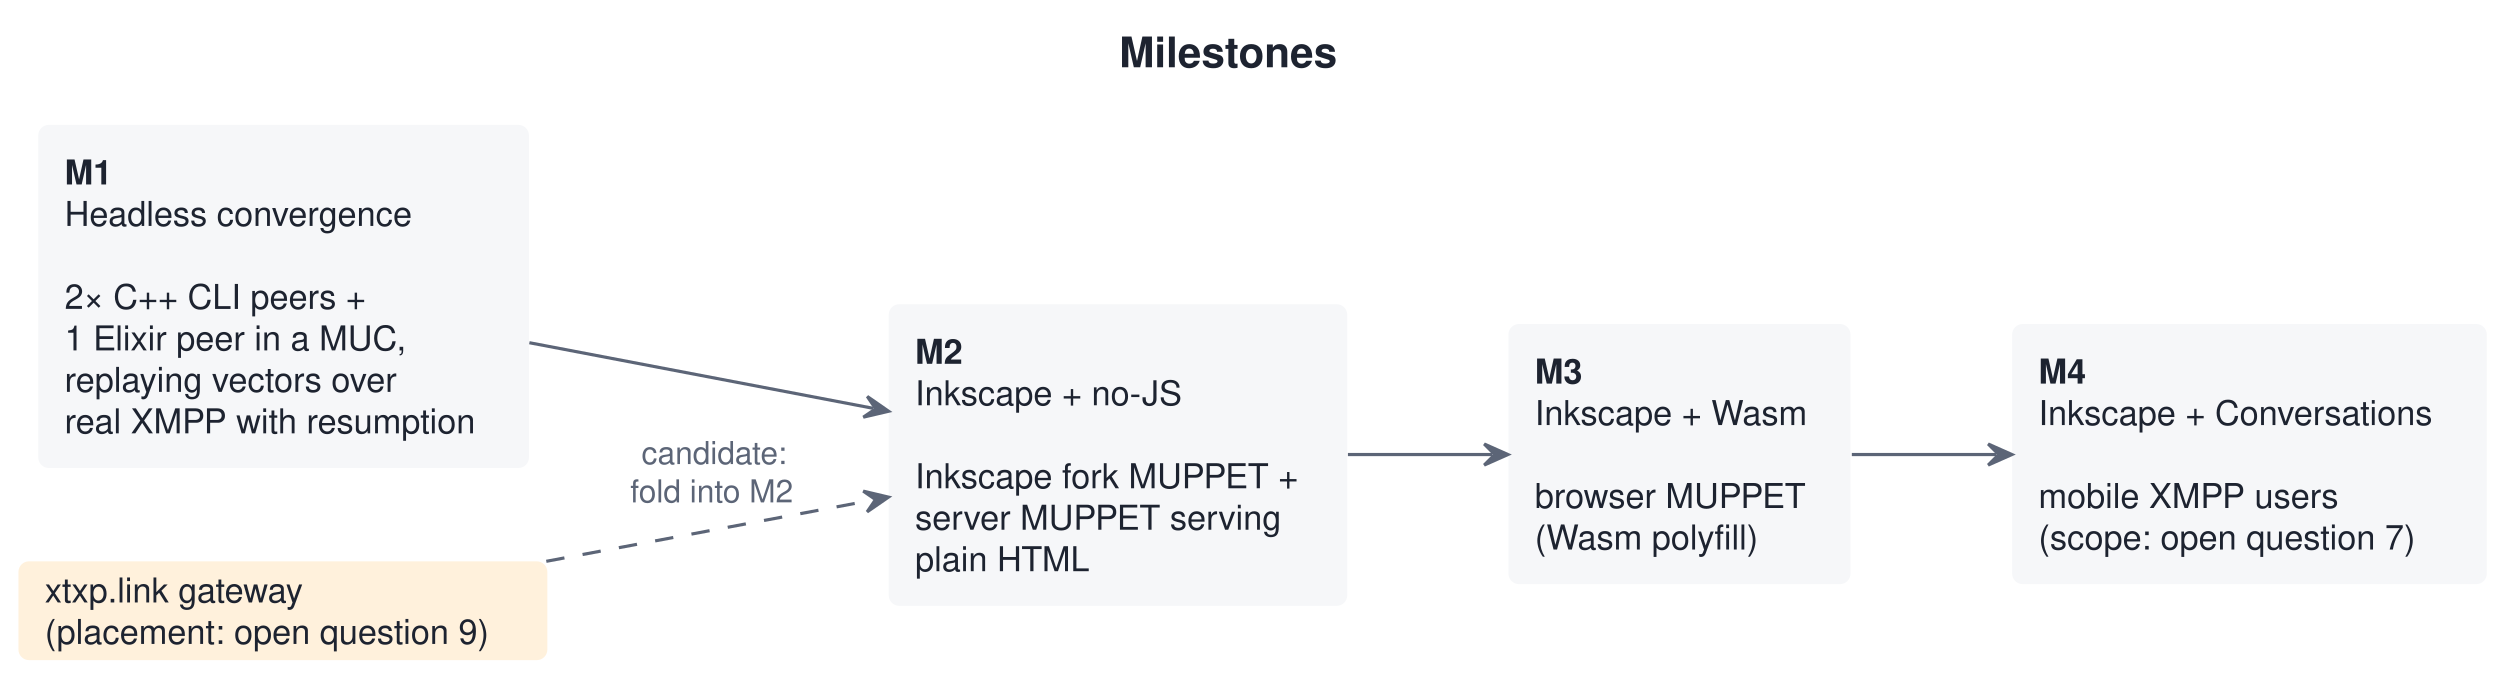
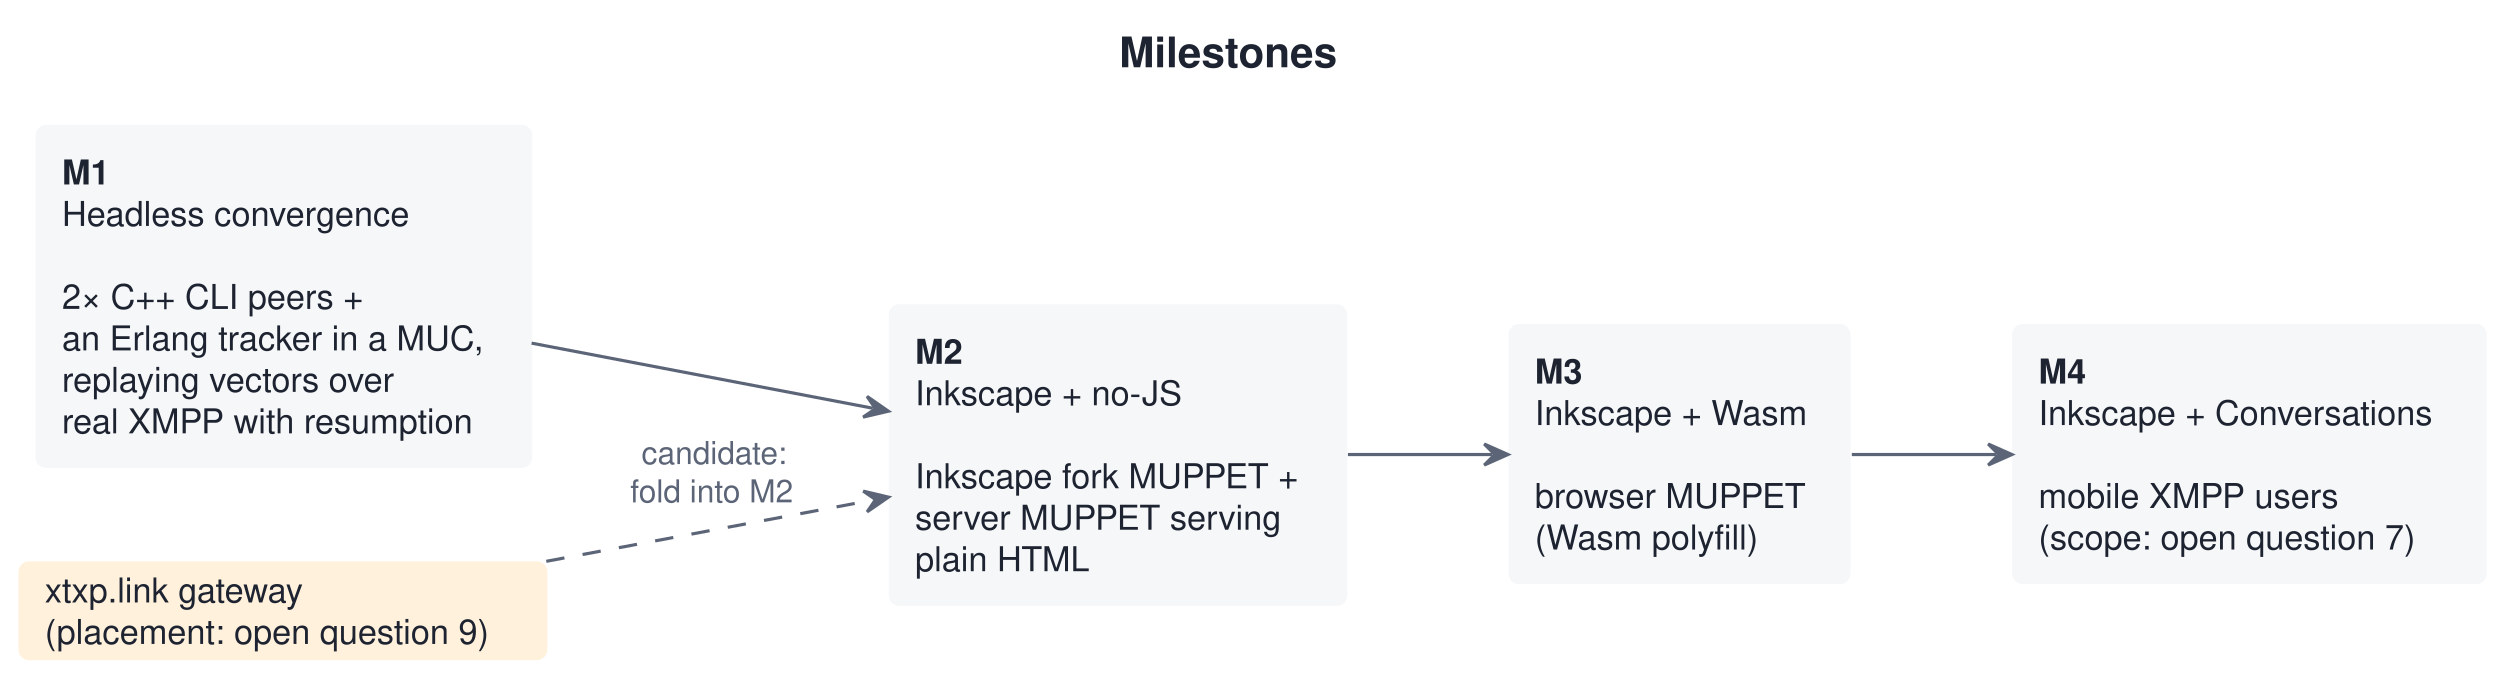
<svg xmlns="http://www.w3.org/2000/svg" contentStyleType="text/css" data-diagram-type="DESCRIPTION" height="256px" preserveAspectRatio="none" style="width:948px;height:256px;" version="1.1" viewBox="0 0 948 256" width="948px" zoomAndPan="magnify">
  <defs />
  <g>
    <g class="title" data-source-line="2">
      <text fill="#1D2330" font-family="Helvetica" font-size="16" font-weight="bold" lengthAdjust="spacing" textLength="86.195" x="424.402" y="25.5">Milestones</text>
    </g>
    <g class="entity" data-entity="m1" data-source-line="6" data-uid="ent0002" id="entity_m1">
-       <rect fill="#F6F7F9" height="130.106" rx="4" ry="4" width="186.08" x="14.5" y="47.359" />
-       <text fill="#1D2330" font-family="Helvetica" font-size="13" font-weight="bold" lengthAdjust="spacing" textLength="17.716" x="24.5" y="69.953">M1</text>
-       <text fill="#1D2330" font-family="Helvetica" font-size="13" lengthAdjust="spacing" textLength="141.527" x="24.5" y="85.683">Headless convergence</text>
-       <text fill="#1D2330" font-family="Helvetica" font-size="13" lengthAdjust="spacing" textLength="3.656" x="24.5" y="101.412"> </text>
-       <text fill="#1D2330" font-family="Helvetica" font-size="13" lengthAdjust="spacing" textLength="121.665" x="24.5" y="117.142">2× C++ CLI peers +</text>
-       <text fill="#1D2330" font-family="Helvetica" font-size="13" lengthAdjust="spacing" textLength="133.618" x="24.5" y="132.871">1 Elixir peer in a MUC,</text>
-       <text fill="#1D2330" font-family="Helvetica" font-size="13" lengthAdjust="spacing" textLength="137.992" x="24.5" y="148.601">replaying vectors over</text>
-       <text fill="#1D2330" font-family="Helvetica" font-size="13" lengthAdjust="spacing" textLength="166.08" x="24.5" y="164.33">real XMPP with resumption</text>
+       <rect fill="#F6F7F9" height="130.106" rx="4" ry="4" width="188.34" x="13.5" y="47.359" />
+       <text fill="#1D2330" font-family="Helvetica" font-size="13" font-weight="bold" lengthAdjust="spacing" textLength="17.716" x="23.5" y="69.953">M1</text>
+       <text fill="#1D2330" font-family="Helvetica" font-size="13" lengthAdjust="spacing" textLength="141.527" x="23.5" y="85.683">Headless convergence</text>
+       <text fill="#1D2330" font-family="Helvetica" font-size="13" lengthAdjust="spacing" textLength="3.656" x="23.5" y="101.412"> </text>
+       <text fill="#1D2330" font-family="Helvetica" font-size="13" lengthAdjust="spacing" textLength="121.665" x="23.5" y="117.142">2× C++ CLI peers +</text>
+       <text fill="#1D2330" font-family="Helvetica" font-size="13" lengthAdjust="spacing" textLength="168.34" x="23.5" y="132.871">an Erlang tracker in a MUC,</text>
+       <text fill="#1D2330" font-family="Helvetica" font-size="13" lengthAdjust="spacing" textLength="137.992" x="23.5" y="148.601">replaying vectors over</text>
+       <text fill="#1D2330" font-family="Helvetica" font-size="13" lengthAdjust="spacing" textLength="166.08" x="23.5" y="164.33">real XMPP with resumption</text>
    </g>
    <g class="entity" data-entity="m2" data-source-line="7" data-uid="ent0003" id="entity_m2">
      <rect fill="#F6F7F9" height="114.377" rx="4" ry="4" width="173.867" x="337" y="115.359" />
      <text fill="#1D2330" font-family="Helvetica" font-size="13" font-weight="bold" lengthAdjust="spacing" textLength="20.3" x="347" y="137.953">M2</text>
      <text fill="#1D2330" font-family="Helvetica" font-size="13" lengthAdjust="spacing" textLength="108.564" x="347" y="153.683">Inkscape + no-JS</text>
      <text fill="#1D2330" font-family="Helvetica" font-size="13" lengthAdjust="spacing" textLength="3.656" x="347" y="169.412"> </text>
      <text fill="#1D2330" font-family="Helvetica" font-size="13" lengthAdjust="spacing" textLength="153.867" x="347" y="185.142">Inkscape fork MUPPET +</text>
      <text fill="#1D2330" font-family="Helvetica" font-size="13" lengthAdjust="spacing" textLength="146.098" x="347" y="200.871">server MUPPET serving</text>
      <text fill="#1D2330" font-family="Helvetica" font-size="13" lengthAdjust="spacing" textLength="70.04" x="347" y="216.601">plain HTML</text>
    </g>
    <g class="entity" data-entity="m3" data-source-line="8" data-uid="ent0004" id="entity_m3">
      <rect fill="#F6F7F9" height="98.647" rx="4" ry="4" width="129.707" x="572" y="122.859" />
      <text fill="#1D2330" font-family="Helvetica" font-size="13" font-weight="bold" lengthAdjust="spacing" textLength="20.503" x="582" y="145.453">M3</text>
      <text fill="#1D2330" font-family="Helvetica" font-size="13" lengthAdjust="spacing" textLength="109.707" x="582" y="161.183">Inkscape + Wasm</text>
      <text fill="#1D2330" font-family="Helvetica" font-size="13" lengthAdjust="spacing" textLength="3.656" x="582" y="176.912"> </text>
      <text fill="#1D2330" font-family="Helvetica" font-size="13" lengthAdjust="spacing" textLength="108.507" x="582" y="192.642">browser MUPPET</text>
      <text fill="#1D2330" font-family="Helvetica" font-size="13" lengthAdjust="spacing" textLength="91.965" x="582" y="208.371">(Wasm polyfill)</text>
    </g>
    <g class="entity" data-entity="m4" data-source-line="9" data-uid="ent0005" id="entity_m4">
      <rect fill="#F6F7F9" height="98.647" rx="4" ry="4" width="179.999" x="763" y="122.859" />
      <text fill="#1D2330" font-family="Helvetica" font-size="13" font-weight="bold" lengthAdjust="spacing" textLength="20.903" x="773" y="145.453">M4</text>
      <text fill="#1D2330" font-family="Helvetica" font-size="13" lengthAdjust="spacing" textLength="159.999" x="773" y="161.183">Inkscape + Conversations</text>
      <text fill="#1D2330" font-family="Helvetica" font-size="13" lengthAdjust="spacing" textLength="3.656" x="773" y="176.912"> </text>
      <text fill="#1D2330" font-family="Helvetica" font-size="13" lengthAdjust="spacing" textLength="119.431" x="773" y="192.642">mobile XMPP users</text>
      <text fill="#1D2330" font-family="Helvetica" font-size="13" lengthAdjust="spacing" textLength="153.156" x="773" y="208.371">(scope: open question 7)</text>
    </g>
    <g class="entity" data-entity="gw" data-source-line="11" data-uid="ent0006" id="entity_gw">
      <rect fill="#FFF1DC" height="37.459" rx="4" ry="4" width="200.553" x="7" y="212.859" />
      <text fill="#1D2330" font-family="Helvetica" font-size="13" lengthAdjust="spacing" textLength="107.269" x="17" y="228.453">xtxp.link gateway</text>
      <text fill="#1D2330" font-family="Helvetica" font-size="13" lengthAdjust="spacing" textLength="180.553" x="17" y="244.183">(placement: open question 9)</text>
    </g>
    <g class="link" data-entity-1="m1" data-entity-2="m2" data-source-line="13" data-uid="lnk7" id="link_m1_m2">
-       <path d="M200.74,129.959 C243.78,138.169 288.826,146.765 331.066,154.825" fill="none" id="m1-to-m2" style="stroke:#5C6577;stroke-width:1.2;" />
-       <polygon fill="#5C6577" points="336.96,155.949,328.869,150.333,332.049,155.012,327.37,158.192,336.96,155.949" style="stroke:#5C6577;stroke-width:1.2;" />
+       <path d="M201.58,130.119 C244.42,138.289 289.036,146.805 330.986,154.805" fill="none" id="m1-to-m2" style="stroke:#5C6577;stroke-width:1.2;" />
+       <polygon fill="#5C6577" points="336.88,155.929,328.789,150.314,331.969,154.993,327.29,158.173,336.88,155.929" style="stroke:#5C6577;stroke-width:1.2;" />
    </g>
    <g class="link" data-entity-1="m2" data-entity-2="m3" data-source-line="14" data-uid="lnk8" id="link_m2_m3">
      <path d="M511.13,172.359 C531.41,172.359 546.68,172.359 565.81,172.359" fill="none" id="m2-to-m3" style="stroke:#5C6577;stroke-width:1.2;" />
      <polygon fill="#5C6577" points="571.81,172.359,562.81,168.359,566.81,172.359,562.81,176.359,571.81,172.359" style="stroke:#5C6577;stroke-width:1.2;" />
    </g>
    <g class="link" data-entity-1="m3" data-entity-2="m4" data-source-line="15" data-uid="lnk9" id="link_m3_m4">
      <path d="M702.21,172.359 C721.29,172.359 736.55,172.359 756.91,172.359" fill="none" id="m3-to-m4" style="stroke:#5C6577;stroke-width:1.2;" />
      <polygon fill="#5C6577" points="762.91,172.359,753.91,168.359,757.91,172.359,753.91,176.359,762.91,172.359" style="stroke:#5C6577;stroke-width:1.2;" />
    </g>
    <g class="link" data-entity-1="gw" data-entity-2="m2" data-source-line="16" data-uid="lnk10" id="link_gw_m2">
      <path d="M207.15,212.849 C248.76,205.049 290.863,197.145 331.023,189.615" fill="none" id="gw-to-m2" style="stroke:#5C6577;stroke-width:1.2;stroke-dasharray:7,7;" />
      <polygon fill="#5C6577" points="336.92,188.509,327.337,186.237,332.006,189.431,328.811,194.1,336.92,188.509" style="stroke:#5C6577;stroke-width:1.2;" />
      <text fill="#5C6577" font-family="Helvetica" font-size="12" lengthAdjust="spacing" textLength="59.402" x="243.257" y="175.984">candidate:</text>
      <text fill="#5C6577" font-family="Helvetica" font-size="12" lengthAdjust="spacing" textLength="67.916" x="239" y="190.504">fold into M2</text>
    </g>
  </g>
</svg>
